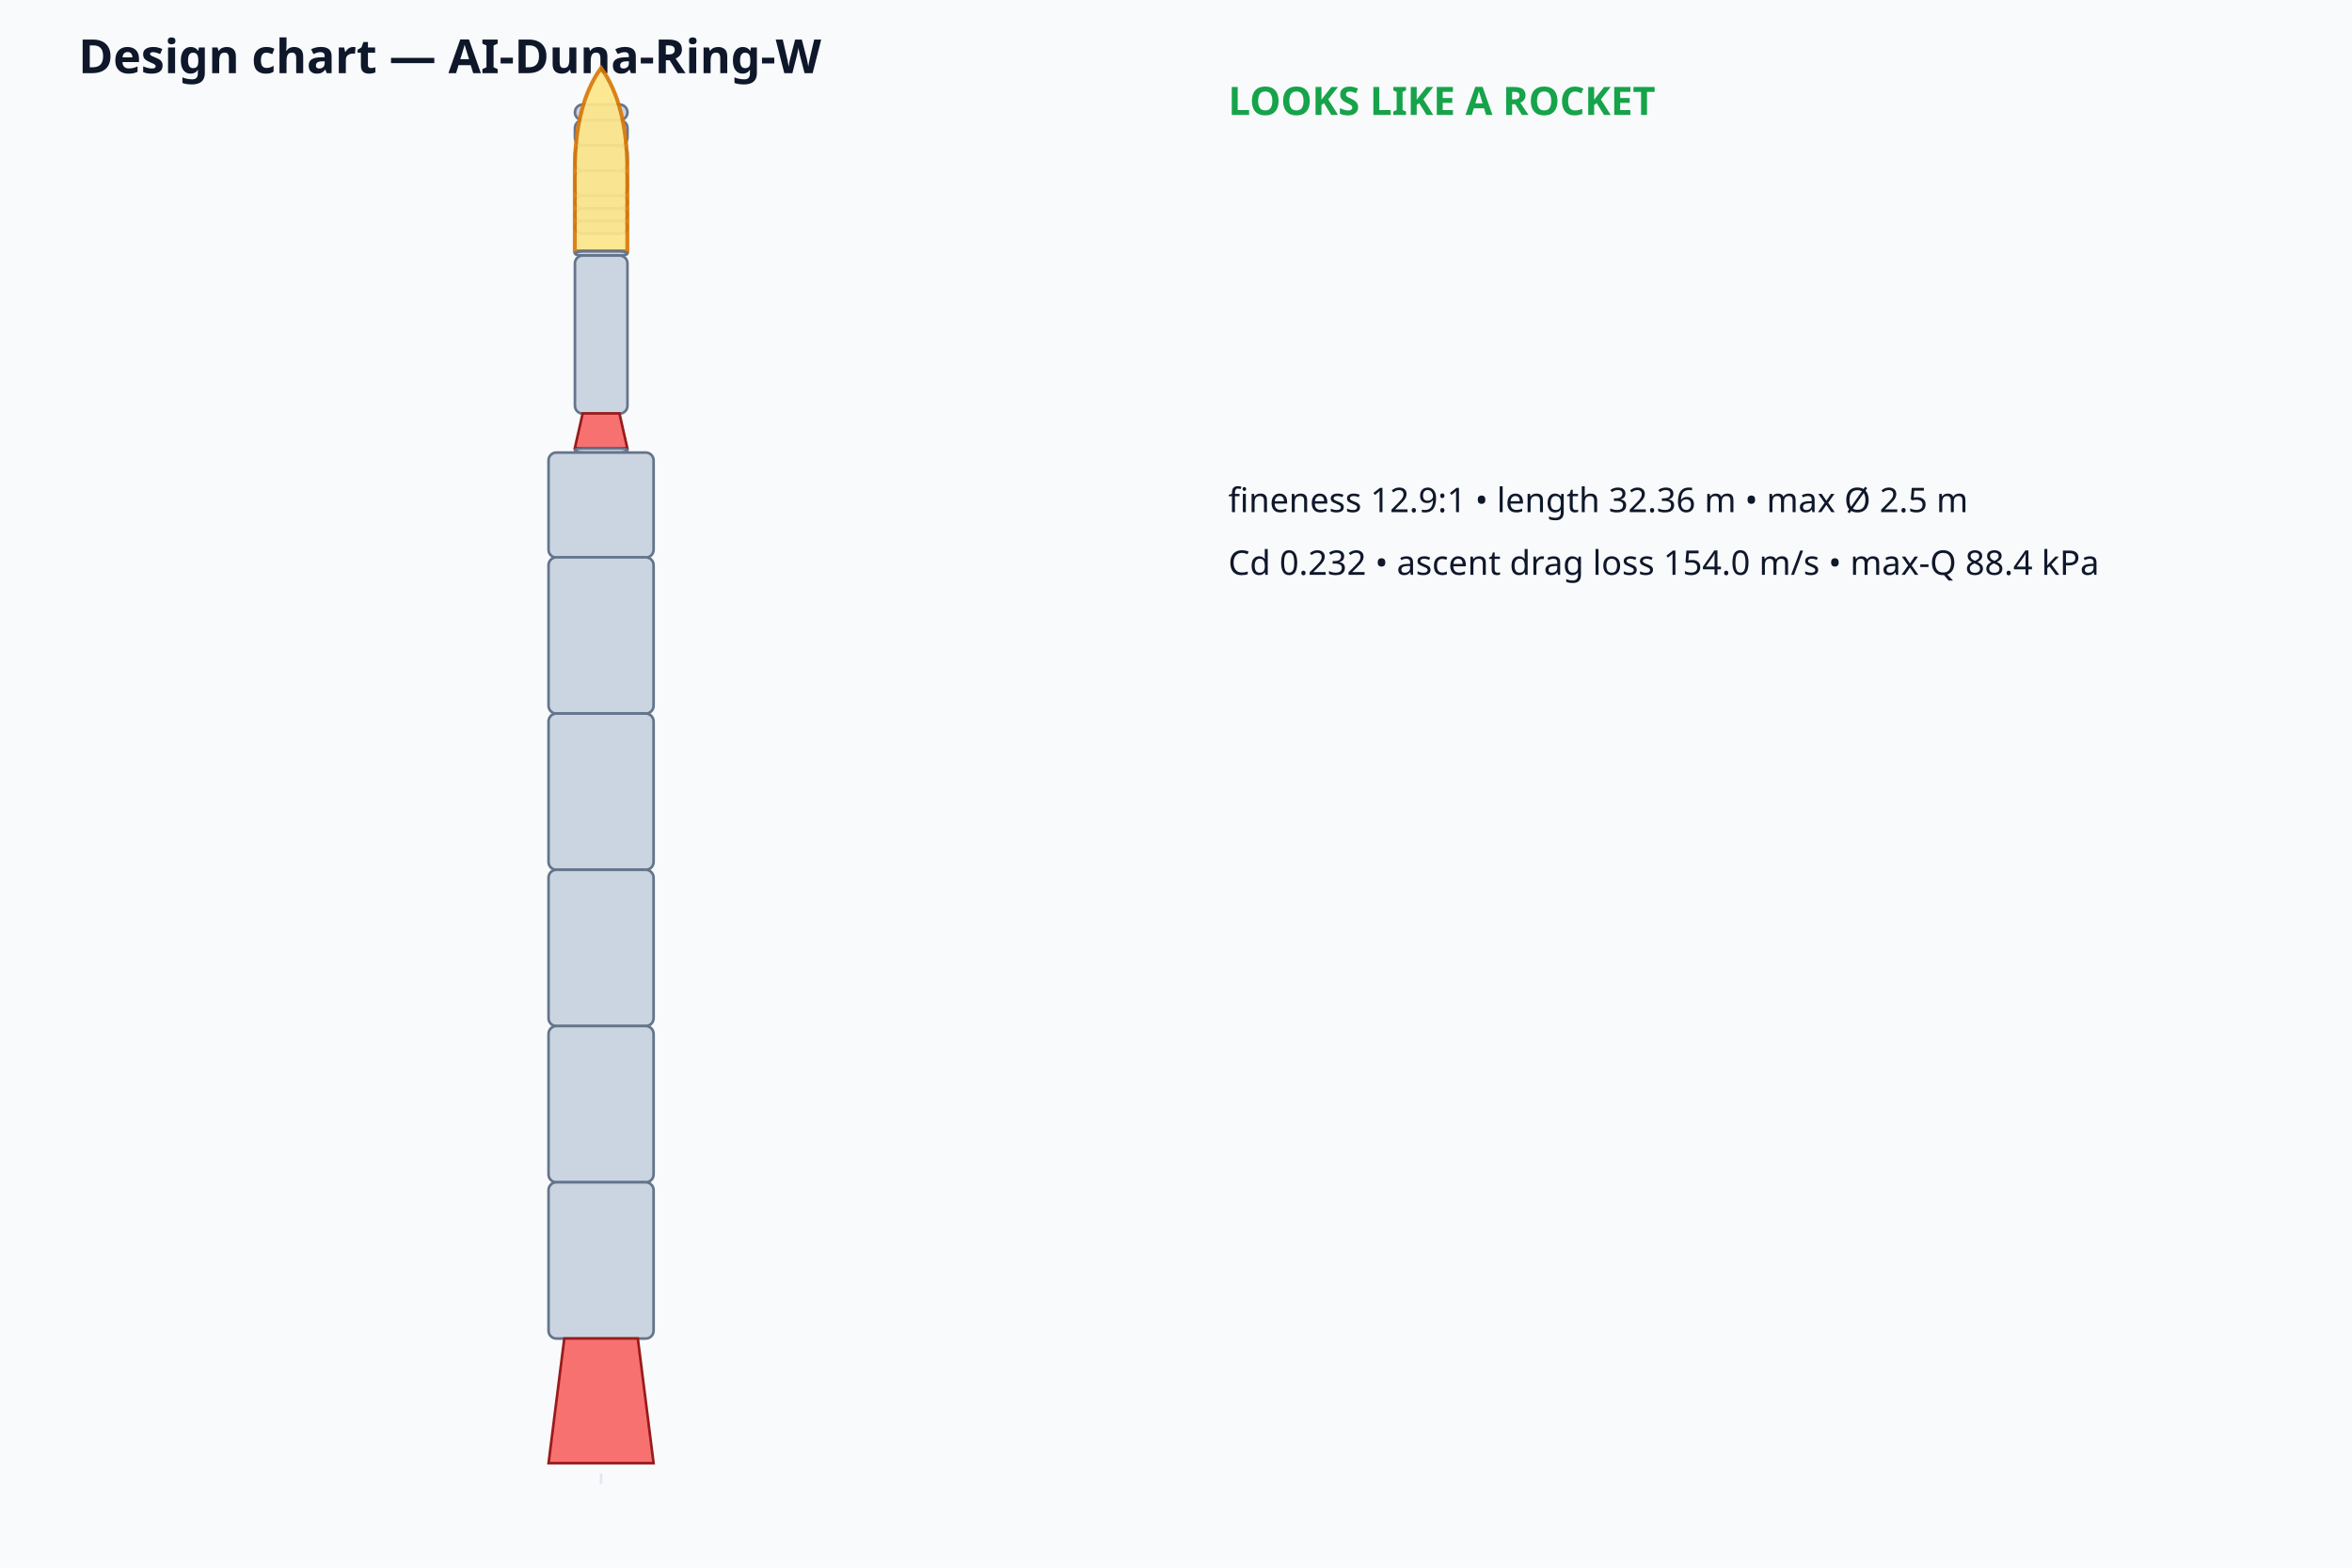
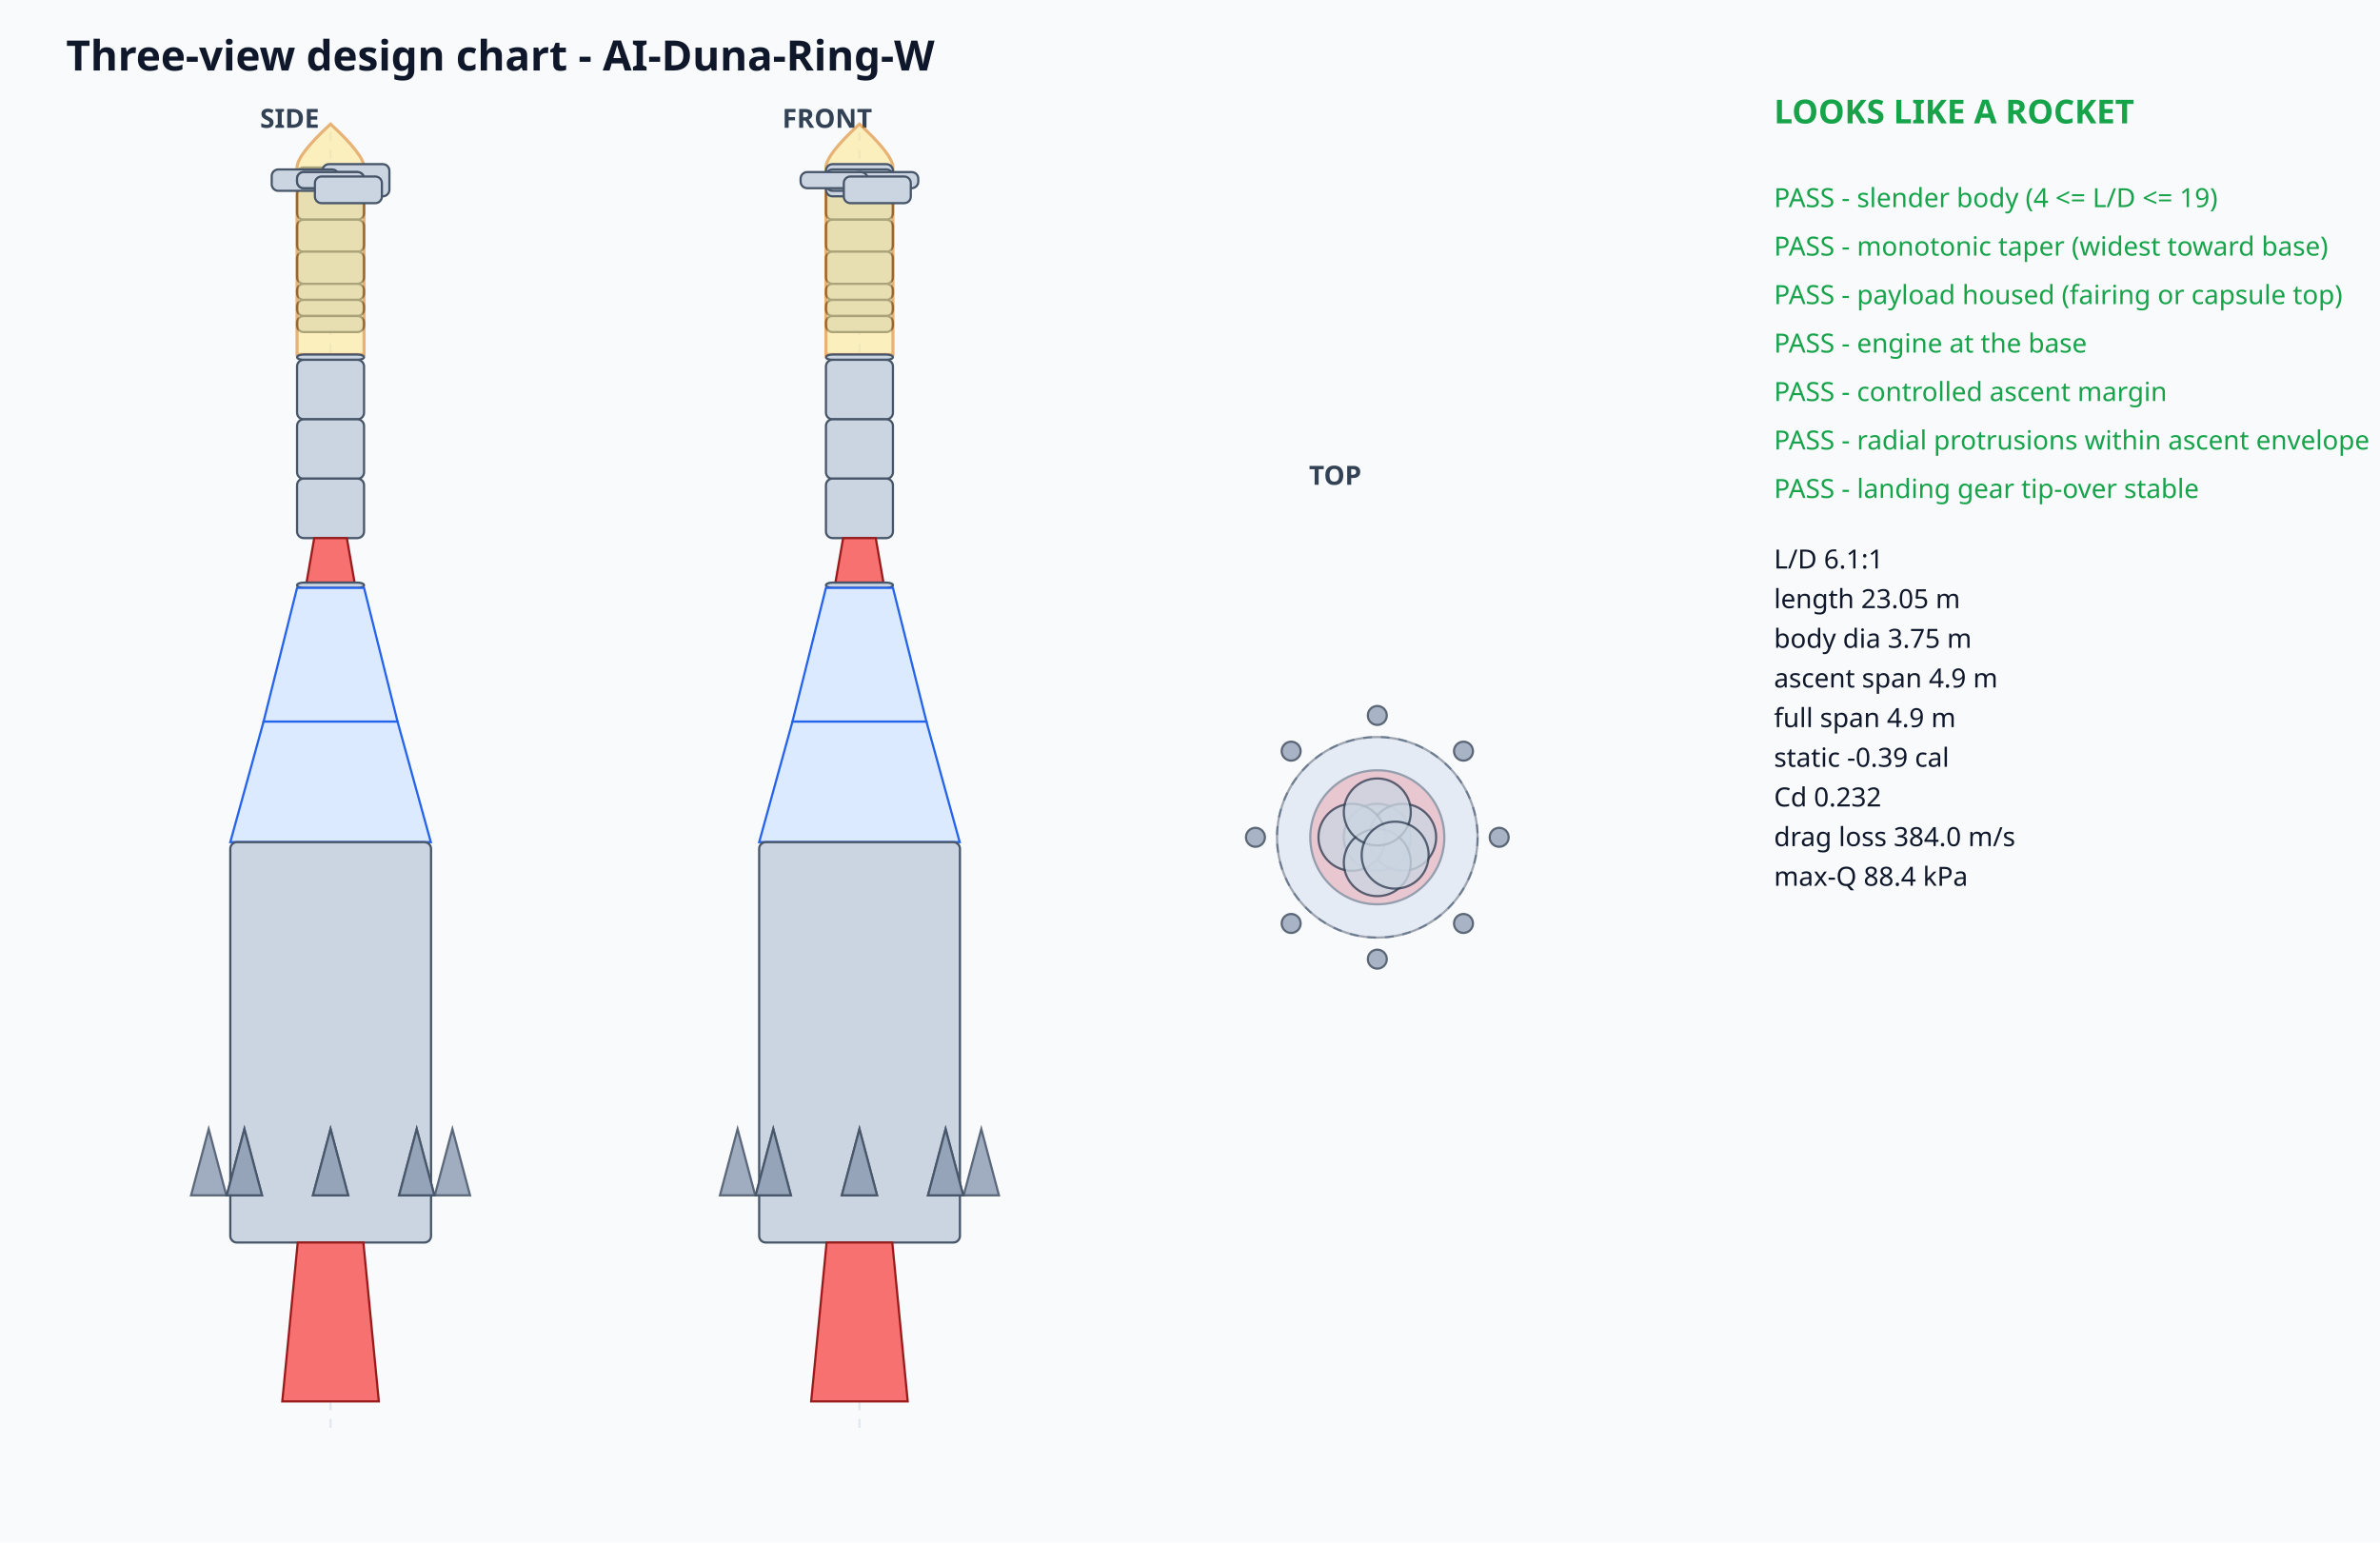
- <svg xmlns="http://www.w3.org/2000/svg" width="900" height="600" viewBox="0 0 900 600" font-family="system-ui,Segoe UI,sans-serif">
-   <rect width="900" height="600" fill="#f8fafc" />
-   <text x="30" y="28" font-size="18" font-weight="700" fill="#0f172a">Design chart — AI-Duna-Ring-W</text>
-   <line x1="230.0" y1="36" x2="230.0" y2="572" stroke="#e2e8f0" stroke-dasharray="4 4" />
-   <rect x="220.0" y="40.0" width="20.1" height="6.0" rx="3" fill="#cbd5e1" stroke="#64748b" />
-   <rect x="220.0" y="46.0" width="20.1" height="9.6" rx="3" fill="#cbd5e1" stroke="#64748b" />
-   <rect x="220.0" y="55.7" width="20.1" height="9.6" rx="3" fill="#cbd5e1" stroke="#64748b" />
-   <rect x="220.0" y="65.3" width="20.1" height="9.6" rx="3" fill="#cbd5e1" stroke="#64748b" />
-   <rect x="220.0" y="74.9" width="20.1" height="4.8" rx="3" fill="#cbd5e1" stroke="#64748b" />
-   <rect x="220.0" y="79.8" width="20.1" height="4.8" rx="3" fill="#cbd5e1" stroke="#64748b" />
-   <rect x="220.0" y="84.6" width="20.1" height="4.8" rx="3" fill="#cbd5e1" stroke="#64748b" />
-   <path d="M 219.955 96.153 L 219.955 65.269 Q 219.955 40.0 230.0 26.0 Q 240.045 40.0 240.045 65.269 L 240.045 96.153 Z" fill="#fde68a" stroke="#d97706" stroke-width="1.5" opacity="0.92" />
-   <rect x="220.0" y="96.2" width="20.1" height="1.6" rx="3" fill="#cbd5e1" stroke="#64748b" />
-   <rect x="220.0" y="97.8" width="20.1" height="60.5" rx="3" fill="#cbd5e1" stroke="#64748b" />
-   <polygon points="222.969,158.22 237.031,158.22 240.045,171.559 219.955,171.559" fill="#f87171" stroke="#991b1b" />
-   <rect x="220.0" y="171.6" width="20.1" height="1.6" rx="3" fill="#cbd5e1" stroke="#64748b" />
-   <rect x="209.9" y="173.2" width="40.2" height="40.2" rx="3" fill="#cbd5e1" stroke="#64748b" />
-   <rect x="209.9" y="213.3" width="40.2" height="59.8" rx="3" fill="#cbd5e1" stroke="#64748b" />
-   <rect x="209.9" y="273.1" width="40.2" height="59.8" rx="3" fill="#cbd5e1" stroke="#64748b" />
-   <rect x="209.9" y="332.9" width="40.2" height="59.8" rx="3" fill="#cbd5e1" stroke="#64748b" />
-   <rect x="209.9" y="392.7" width="40.2" height="59.8" rx="3" fill="#cbd5e1" stroke="#64748b" />
-   <rect x="209.9" y="452.5" width="40.2" height="59.8" rx="3" fill="#cbd5e1" stroke="#64748b" />
-   <polygon points="215.938,512.269 244.062,512.269 250.089,560.0 209.911,560.0" fill="#f87171" stroke="#991b1b" />
-   <text x="470" y="44" font-size="15" font-weight="700" fill="#16a34a">LOOKS LIKE A ROCKET</text>
-   <text x="470" y="196" font-size="13" fill="#0f172a">fineness 12.9:1  •  length 32.36 m  •  max Ø 2.5 m</text>
-   <text x="470" y="220" font-size="13" fill="#0f172a">Cd 0.232  •  ascent drag loss 154.0 m/s  •  max-Q 88.4 kPa</text>
+ <svg xmlns="http://www.w3.org/2000/svg" width="1080" height="700" viewBox="0 0 1080 700" font-family="system-ui,Segoe UI,sans-serif">
+   <rect width="1080" height="700" fill="#f8fafc" />
+   <text x="30" y="32" font-size="19" font-weight="700" fill="#0f172a">Three-view design chart - AI-Duna-Ring-W</text>
+   <text x="805" y="56" font-size="15" font-weight="700" fill="#16a34a">LOOKS LIKE A ROCKET</text>
+   <text x="118" y="58" font-size="12" font-weight="700" fill="#334155">SIDE</text>
+   <text x="355" y="58" font-size="12" font-weight="700" fill="#334155">FRONT</text>
+   <text x="594" y="220" font-size="12" font-weight="700" fill="#334155">TOP</text>
+   <line x1="150.0" y1="60" x2="150.0" y2="650" stroke="#e2e8f0" stroke-dasharray="4 4" />
+   <line x1="390.0" y1="60" x2="390.0" y2="650" stroke="#e2e8f0" stroke-dasharray="4 4" />
+   <circle cx="625.0" cy="380.0" r="45.5" fill="none" stroke="#94a3b8" stroke-dasharray="4 4" />
+   <rect x="134.8" y="76.0" width="30.4" height="9.1" rx="3" fill="#cbd5e1" stroke="#475569" />
+   <rect x="134.8" y="85.1" width="30.4" height="14.6" rx="3" fill="#cbd5e1" stroke="#475569" />
+   <rect x="134.8" y="99.7" width="30.4" height="14.6" rx="3" fill="#cbd5e1" stroke="#475569" />
+   <rect x="134.8" y="114.2" width="30.4" height="14.6" rx="3" fill="#cbd5e1" stroke="#475569" />
+   <rect x="134.8" y="128.8" width="30.4" height="7.3" rx="3" fill="#cbd5e1" stroke="#475569" />
+   <rect x="134.8" y="136.1" width="30.4" height="7.3" rx="3" fill="#cbd5e1" stroke="#475569" />
+   <rect x="134.8" y="143.4" width="30.4" height="7.3" rx="3" fill="#cbd5e1" stroke="#475569" />
+   <path d="M 134.8 160.9 L 134.8 76.0 Q 134.8 70.3 150.0 56.3 Q 165.2 70.3 165.2 76.0 L 165.2 160.9 Z" fill="#fde68a" stroke="#d97706" stroke-width="1.4" opacity="0.55" />
+   <rect x="134.8" y="160.9" width="30.4" height="2.4" rx="3" fill="#cbd5e1" stroke="#475569" />
+   <rect x="134.8" y="163.3" width="30.4" height="27.0" rx="3" fill="#cbd5e1" stroke="#475569" />
+   <rect x="134.8" y="190.3" width="30.4" height="27.0" rx="3" fill="#cbd5e1" stroke="#475569" />
+   <rect x="134.8" y="217.2" width="30.4" height="27.0" rx="3" fill="#cbd5e1" stroke="#475569" />
+   <polygon points="142.6,244.2 157.4,244.2 160.9,264.4 139.1,264.4" fill="#f87171" stroke="#991b1b" />
+   <rect x="134.8" y="264.4" width="30.4" height="2.4" rx="3" fill="#cbd5e1" stroke="#475569" />
+   <polygon points="134.8,266.8 165.2,266.8 180.4,327.5 119.6,327.5" fill="#dbeafe" stroke="#2563eb" />
+   <polygon points="119.6,327.5 180.4,327.5 195.5,382.2 104.5,382.2" fill="#dbeafe" stroke="#2563eb" />
+   <rect x="104.5" y="382.2" width="91.1" height="181.7" rx="3" fill="#cbd5e1" stroke="#475569" />
+   <polygon points="135.1,563.9 164.9,563.9 171.9,636.0 128.1,636.0" fill="#f87171" stroke="#991b1b" />
+   <rect x="146.3" y="74.5" width="30.4" height="14.6" rx="3" fill="#cbd5e1" stroke="#475569" />
+   <rect x="123.3" y="76.9" width="30.4" height="9.7" rx="3" fill="#cbd5e1" stroke="#475569" />
+   <rect x="134.8" y="78.1" width="30.4" height="7.3" rx="3" fill="#cbd5e1" stroke="#475569" />
+   <rect x="134.8" y="78.1" width="30.4" height="7.3" rx="3" fill="#cbd5e1" stroke="#475569" />
+   <rect x="142.9" y="80.1" width="30.4" height="12.1" rx="3" fill="#cbd5e1" stroke="#475569" />
+   <polygon points="205.3,512.4 197.3,542.5 213.3,542.5" fill="#94a3b8" stroke="#475569" opacity="0.88" />
+   <polygon points="189.1,512.4 181.1,542.5 197.1,542.5" fill="#94a3b8" stroke="#475569" opacity="0.88" />
+   <polygon points="150.0,512.4 142.0,542.5 158.0,542.5" fill="#94a3b8" stroke="#475569" opacity="0.88" />
+   <polygon points="110.9,512.4 102.9,542.5 118.9,542.5" fill="#94a3b8" stroke="#475569" opacity="0.88" />
+   <polygon points="94.7,512.4 86.7,542.5 102.7,542.5" fill="#94a3b8" stroke="#475569" opacity="0.88" />
+   <polygon points="110.9,512.4 102.9,542.5 118.9,542.5" fill="#94a3b8" stroke="#475569" opacity="0.88" />
+   <polygon points="150.0,512.4 142.0,542.5 158.0,542.5" fill="#94a3b8" stroke="#475569" opacity="0.88" />
+   <polygon points="189.1,512.4 181.1,542.5 197.1,542.5" fill="#94a3b8" stroke="#475569" opacity="0.88" />
+   <rect x="374.8" y="76.0" width="30.4" height="9.1" rx="3" fill="#cbd5e1" stroke="#475569" />
+   <rect x="374.8" y="85.1" width="30.4" height="14.6" rx="3" fill="#cbd5e1" stroke="#475569" />
+   <rect x="374.8" y="99.7" width="30.4" height="14.6" rx="3" fill="#cbd5e1" stroke="#475569" />
+   <rect x="374.8" y="114.2" width="30.4" height="14.6" rx="3" fill="#cbd5e1" stroke="#475569" />
+   <rect x="374.8" y="128.8" width="30.4" height="7.3" rx="3" fill="#cbd5e1" stroke="#475569" />
+   <rect x="374.8" y="136.1" width="30.4" height="7.3" rx="3" fill="#cbd5e1" stroke="#475569" />
+   <rect x="374.8" y="143.4" width="30.4" height="7.3" rx="3" fill="#cbd5e1" stroke="#475569" />
+   <path d="M 374.8 160.9 L 374.8 76.0 Q 374.8 70.3 390.0 56.3 Q 405.2 70.3 405.2 76.0 L 405.2 160.9 Z" fill="#fde68a" stroke="#d97706" stroke-width="1.4" opacity="0.55" />
+   <rect x="374.8" y="160.9" width="30.4" height="2.4" rx="3" fill="#cbd5e1" stroke="#475569" />
+   <rect x="374.8" y="163.3" width="30.4" height="27.0" rx="3" fill="#cbd5e1" stroke="#475569" />
+   <rect x="374.8" y="190.3" width="30.4" height="27.0" rx="3" fill="#cbd5e1" stroke="#475569" />
+   <rect x="374.8" y="217.2" width="30.4" height="27.0" rx="3" fill="#cbd5e1" stroke="#475569" />
+   <polygon points="382.6,244.2 397.4,244.2 400.9,264.4 379.1,264.4" fill="#f87171" stroke="#991b1b" />
+   <rect x="374.8" y="264.4" width="30.4" height="2.4" rx="3" fill="#cbd5e1" stroke="#475569" />
+   <polygon points="374.8,266.8 405.2,266.8 420.4,327.5 359.6,327.5" fill="#dbeafe" stroke="#2563eb" />
+   <polygon points="359.6,327.5 420.4,327.5 435.5,382.2 344.5,382.2" fill="#dbeafe" stroke="#2563eb" />
+   <rect x="344.5" y="382.2" width="91.1" height="181.7" rx="3" fill="#cbd5e1" stroke="#475569" />
+   <polygon points="375.1,563.9 404.9,563.9 411.9,636.0 368.1,636.0" fill="#f87171" stroke="#991b1b" />
+   <rect x="374.8" y="74.5" width="30.4" height="14.6" rx="3" fill="#cbd5e1" stroke="#475569" />
+   <rect x="374.8" y="76.9" width="30.4" height="9.7" rx="3" fill="#cbd5e1" stroke="#475569" />
+   <rect x="386.3" y="78.1" width="30.4" height="7.3" rx="3" fill="#cbd5e1" stroke="#475569" />
+   <rect x="363.3" y="78.1" width="30.4" height="7.3" rx="3" fill="#cbd5e1" stroke="#475569" />
+   <rect x="382.9" y="80.1" width="30.4" height="12.1" rx="3" fill="#cbd5e1" stroke="#475569" />
+   <polygon points="390.0,512.4 382.0,542.5 398.0,542.5" fill="#94a3b8" stroke="#475569" opacity="0.88" />
+   <polygon points="429.1,512.4 421.1,542.5 437.1,542.5" fill="#94a3b8" stroke="#475569" opacity="0.88" />
+   <polygon points="445.3,512.4 437.3,542.5 453.3,542.5" fill="#94a3b8" stroke="#475569" opacity="0.88" />
+   <polygon points="429.1,512.4 421.1,542.5 437.1,542.5" fill="#94a3b8" stroke="#475569" opacity="0.88" />
+   <polygon points="390.0,512.4 382.0,542.5 398.0,542.5" fill="#94a3b8" stroke="#475569" opacity="0.88" />
+   <polygon points="350.9,512.4 342.9,542.5 358.9,542.5" fill="#94a3b8" stroke="#475569" opacity="0.88" />
+   <polygon points="334.7,512.4 326.7,542.5 342.7,542.5" fill="#94a3b8" stroke="#475569" opacity="0.88" />
+   <polygon points="350.9,512.4 342.9,542.5 358.9,542.5" fill="#94a3b8" stroke="#475569" opacity="0.88" />
+   <circle cx="625.0" cy="380.0" r="45.5" fill="#dbeafe" stroke="#475569" opacity="0.30" />
+   <circle cx="625.0" cy="380.0" r="45.5" fill="#cbd5e1" stroke="#475569" opacity="0.30" />
+   <circle cx="625.0" cy="380.0" r="30.4" fill="#dbeafe" stroke="#475569" opacity="0.30" />
+   <circle cx="625.0" cy="380.0" r="30.4" fill="#f87171" stroke="#475569" opacity="0.30" />
+   <circle cx="625.0" cy="380.0" r="15.2" fill="#cbd5e1" stroke="#475569" opacity="0.30" />
+   <circle cx="625.0" cy="380.0" r="15.2" fill="#cbd5e1" stroke="#475569" opacity="0.30" />
+   <circle cx="625.0" cy="380.0" r="15.2" fill="#cbd5e1" stroke="#475569" opacity="0.30" />
+   <circle cx="625.0" cy="380.0" r="15.2" fill="#cbd5e1" stroke="#475569" opacity="0.30" />
+   <circle cx="636.5" cy="380.0" r="15.2" fill="#cbd5e1" stroke="#334155" opacity="0.80" />
+   <circle cx="613.5" cy="380.0" r="15.2" fill="#cbd5e1" stroke="#334155" opacity="0.80" />
+   <circle cx="625.0" cy="391.5" r="15.2" fill="#cbd5e1" stroke="#334155" opacity="0.80" />
+   <circle cx="625.0" cy="368.5" r="15.2" fill="#cbd5e1" stroke="#334155" opacity="0.80" />
+   <circle cx="633.1" cy="388.1" r="15.2" fill="#cbd5e1" stroke="#334155" opacity="0.80" />
+   <circle cx="680.3" cy="380.0" r="4.3" fill="#94a3b8" stroke="#334155" opacity="0.80" />
+   <circle cx="664.1" cy="419.1" r="4.3" fill="#94a3b8" stroke="#334155" opacity="0.80" />
+   <circle cx="625.0" cy="435.3" r="4.3" fill="#94a3b8" stroke="#334155" opacity="0.80" />
+   <circle cx="585.9" cy="419.1" r="4.3" fill="#94a3b8" stroke="#334155" opacity="0.80" />
+   <circle cx="569.7" cy="380.0" r="4.3" fill="#94a3b8" stroke="#334155" opacity="0.80" />
+   <circle cx="585.9" cy="340.9" r="4.3" fill="#94a3b8" stroke="#334155" opacity="0.80" />
+   <circle cx="625.0" cy="324.7" r="4.3" fill="#94a3b8" stroke="#334155" opacity="0.80" />
+   <circle cx="664.1" cy="340.9" r="4.3" fill="#94a3b8" stroke="#334155" opacity="0.80" />
+   <text x="805" y="94" font-size="12" fill="#16a34a">PASS - slender body (4 &lt;= L/D &lt;= 19)</text>
+   <text x="805" y="116" font-size="12" fill="#16a34a">PASS - monotonic taper (widest toward base)</text>
+   <text x="805" y="138" font-size="12" fill="#16a34a">PASS - payload housed (fairing or capsule top)</text>
+   <text x="805" y="160" font-size="12" fill="#16a34a">PASS - engine at the base</text>
+   <text x="805" y="182" font-size="12" fill="#16a34a">PASS - controlled ascent margin</text>
+   <text x="805" y="204" font-size="12" fill="#16a34a">PASS - radial protrusions within ascent envelope</text>
+   <text x="805" y="226" font-size="12" fill="#16a34a">PASS - landing gear tip-over stable</text>
+   <text x="805" y="258" font-size="12" fill="#0f172a">L/D 6.1:1</text>
+   <text x="805" y="276" font-size="12" fill="#0f172a">length 23.05 m</text>
+   <text x="805" y="294" font-size="12" fill="#0f172a">body dia 3.75 m</text>
+   <text x="805" y="312" font-size="12" fill="#0f172a">ascent span 4.9 m</text>
+   <text x="805" y="330" font-size="12" fill="#0f172a">full span 4.9 m</text>
+   <text x="805" y="348" font-size="12" fill="#0f172a">static -0.39 cal</text>
+   <text x="805" y="366" font-size="12" fill="#0f172a">Cd 0.232</text>
+   <text x="805" y="384" font-size="12" fill="#0f172a">drag loss 384.0 m/s</text>
+   <text x="805" y="402" font-size="12" fill="#0f172a">max-Q 88.4 kPa</text>
</svg>
